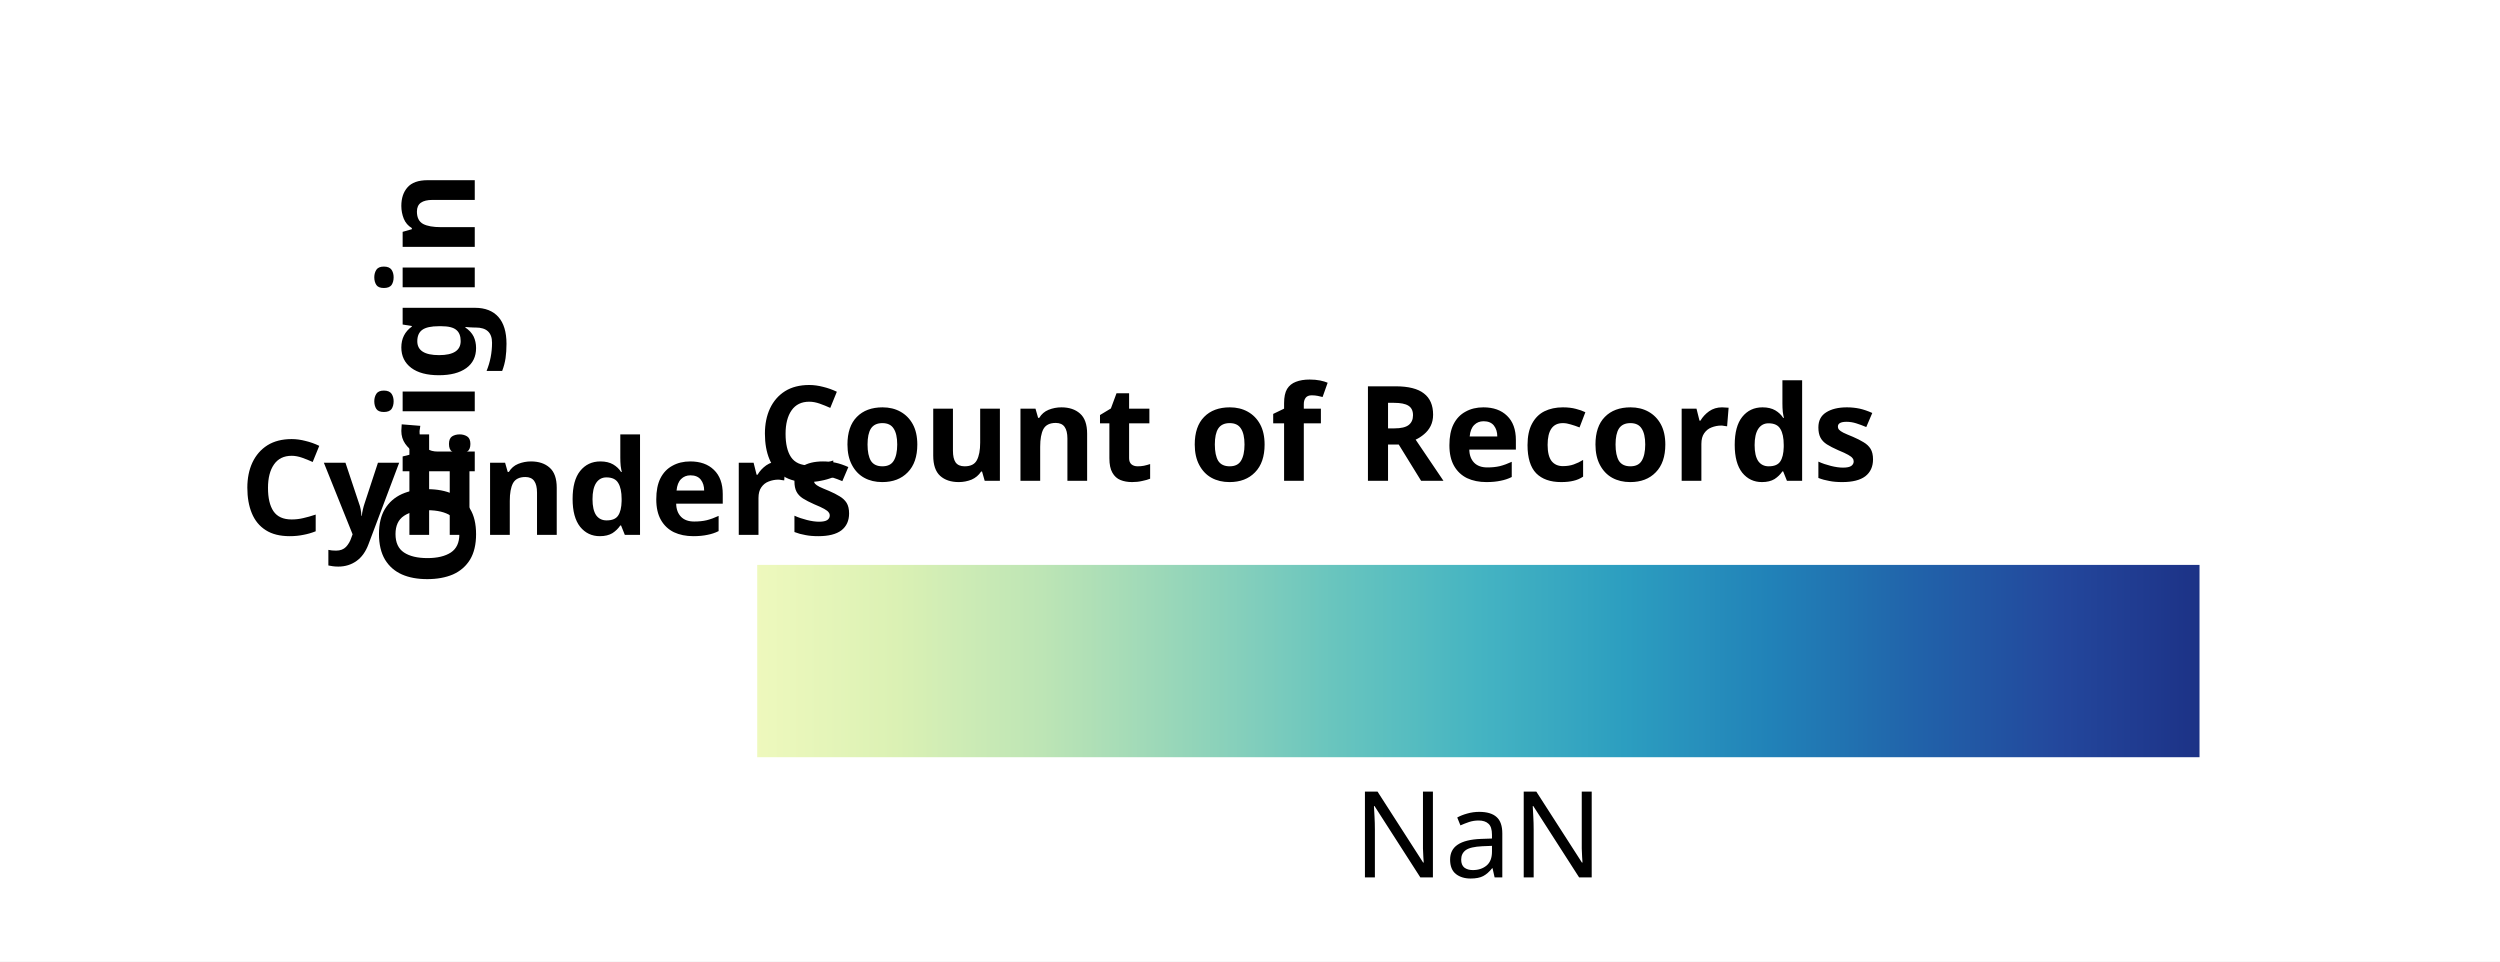
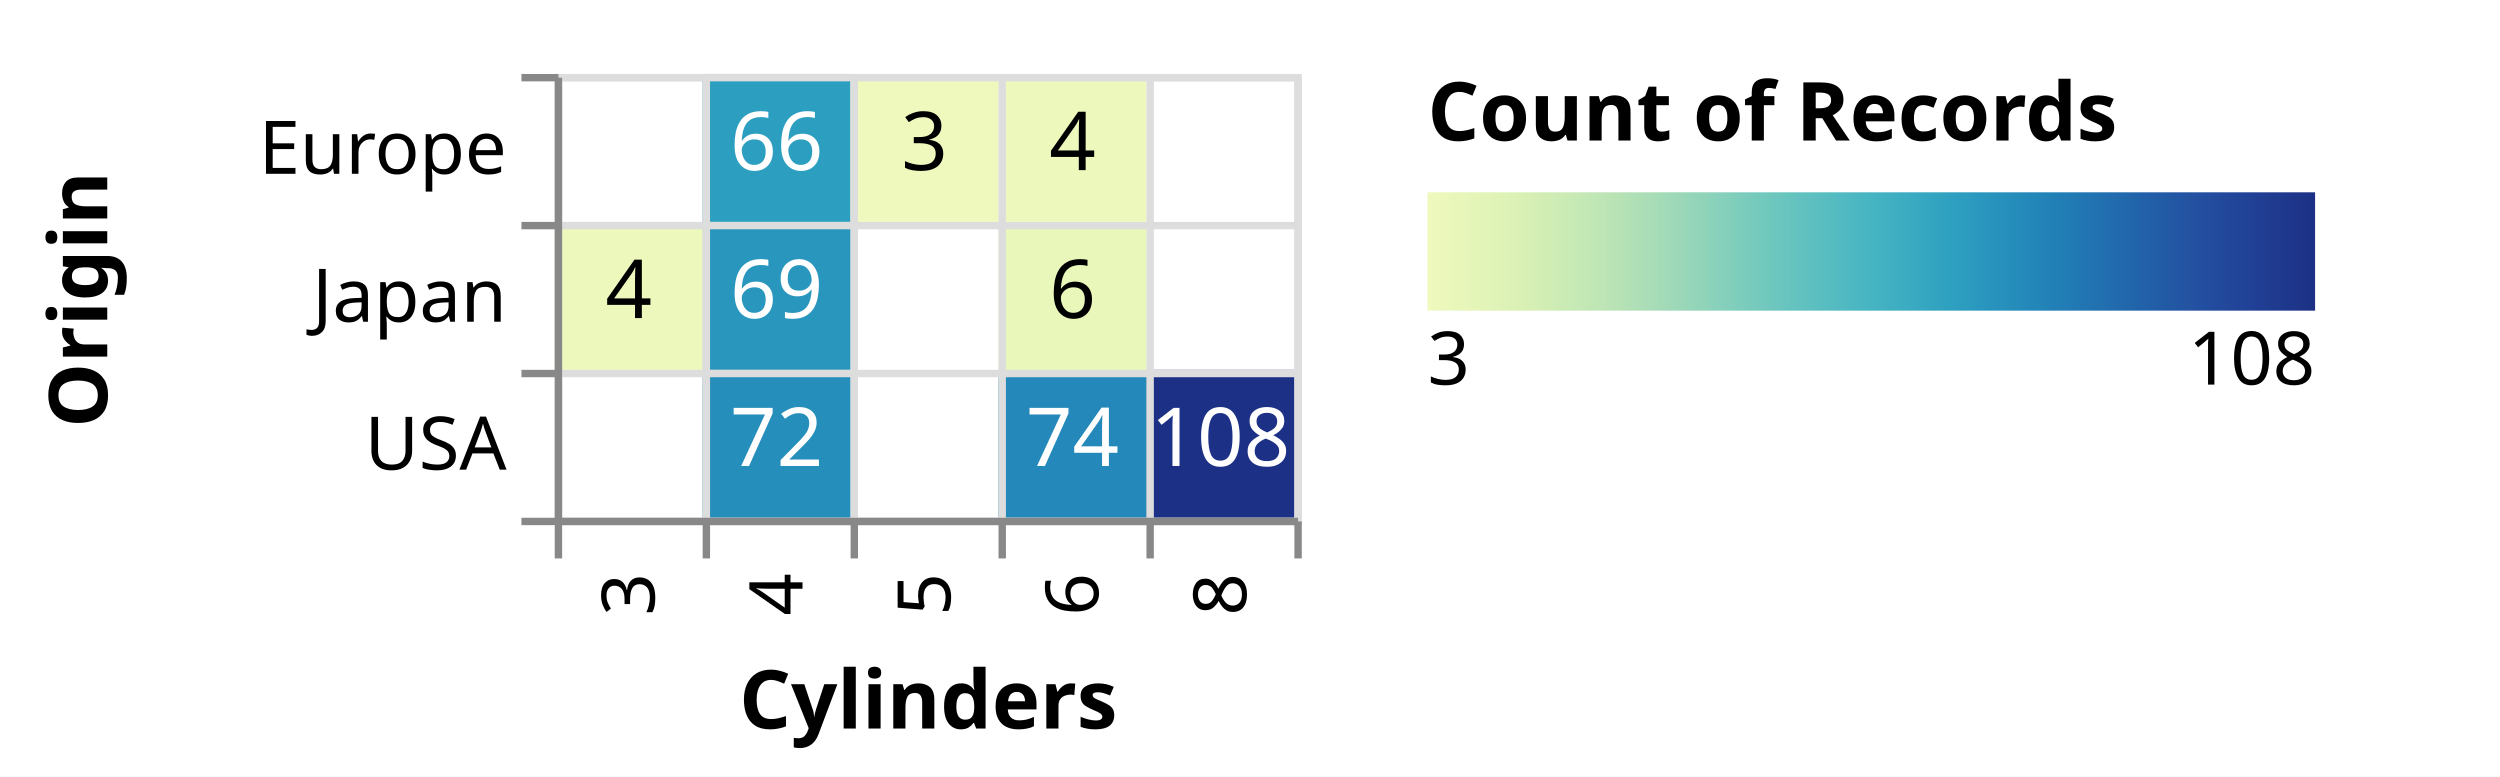
- <svg xmlns="http://www.w3.org/2000/svg" version="1.1" class="marks" width="208" height="80" viewBox="0 0 208 80">
-   <rect width="208" height="80" fill="white" />
-   <g fill="none" stroke-miterlimit="10" transform="translate(45,31)">
+ <svg xmlns="http://www.w3.org/2000/svg" version="1.1" class="marks" width="338" height="105" viewBox="0 0 338 105">
+   <rect width="338" height="105" fill="white" />
+   <g fill="none" stroke-miterlimit="10" transform="translate(75,10)">
    <g class="mark-group role-frame root" role="graphics-object" aria-roledescription="group mark container">
      <g transform="translate(0,0)">
-         <path class="background" aria-hidden="true" d="M0.5,0.5h0v0h0Z" stroke="#ddd" />
+         <path class="background" aria-hidden="true" d="M0.5,0.5h100v60h-100Z" stroke="#ddd" />
        <g>
-           <g class="mark-rect role-mark layer_0_marks" role="graphics-symbol" aria-roledescription="rect mark container" />
-           <g class="mark-text role-mark layer_1_marks" role="graphics-object" aria-roledescription="text mark container" />
-           <g class="mark-group role-legend" role="graphics-symbol" aria-roledescription="legend" aria-label="Gradient legend titled 'Count of Records' for fill color with values from NaN to NaN">
-             <g transform="translate(18,0)">
+           <g class="mark-rect role-mark layer_0_marks" role="graphics-object" aria-roledescription="rect mark container">
+             <path aria-label="Cylinders: 8; Origin: USA; Count of Records: 108" role="graphics-symbol" aria-roledescription="rect mark" d="M80,40h20v20h-20Z" fill="rgb(28, 49, 133)" />
+             <path aria-label="Cylinders: 4; Origin: Europe; Count of Records: 66" role="graphics-symbol" aria-roledescription="rect mark" d="M20,0h20v20h-20Z" fill="rgb(44, 158, 192)" />
+             <path aria-label="Cylinders: 4; Origin: Japan; Count of Records: 69" role="graphics-symbol" aria-roledescription="rect mark" d="M20,20h20v20h-20Z" fill="rgb(41, 150, 190)" />
+             <path aria-label="Cylinders: 6; Origin: USA; Count of Records: 74" role="graphics-symbol" aria-roledescription="rect mark" d="M60,40h20v20h-20Z" fill="rgb(36, 137, 186)" />
+             <path aria-label="Cylinders: 4; Origin: USA; Count of Records: 72" role="graphics-symbol" aria-roledescription="rect mark" d="M20,40h20v20h-20Z" fill="rgb(38, 142, 187)" />
+             <path aria-label="Cylinders: 3; Origin: Japan; Count of Records: 4" role="graphics-symbol" aria-roledescription="rect mark" d="M0,20h20v20h-20Z" fill="rgb(237, 248, 188)" />
+             <path aria-label="Cylinders: 6; Origin: Japan; Count of Records: 6" role="graphics-symbol" aria-roledescription="rect mark" d="M60,20h20v20h-20Z" fill="rgb(233, 247, 186)" />
+             <path aria-label="Cylinders: 6; Origin: Europe; Count of Records: 4" role="graphics-symbol" aria-roledescription="rect mark" d="M60,0h20v20h-20Z" fill="rgb(237, 248, 188)" />
+             <path aria-label="Cylinders: 5; Origin: Europe; Count of Records: 3" role="graphics-symbol" aria-roledescription="rect mark" d="M40,0h20v20h-20Z" fill="rgb(239, 249, 189)" />
+           </g>
+           <g class="mark-text role-mark layer_1_marks" role="graphics-object" aria-roledescription="text mark container">
+             <text aria-label="Cylinders: 8; Origin: USA; num_cars: 108" role="graphics-symbol" aria-roledescription="text mark" text-anchor="middle" transform="translate(90,53)" font-family="sans-serif" font-size="11px" fill="white">108</text>
+             <text aria-label="Cylinders: 4; Origin: Europe; num_cars: 66" role="graphics-symbol" aria-roledescription="text mark" text-anchor="middle" transform="translate(30,13)" font-family="sans-serif" font-size="11px" fill="white">66</text>
+             <text aria-label="Cylinders: 4; Origin: Japan; num_cars: 69" role="graphics-symbol" aria-roledescription="text mark" text-anchor="middle" transform="translate(30,33)" font-family="sans-serif" font-size="11px" fill="white">69</text>
+             <text aria-label="Cylinders: 6; Origin: USA; num_cars: 74" role="graphics-symbol" aria-roledescription="text mark" text-anchor="middle" transform="translate(70,53)" font-family="sans-serif" font-size="11px" fill="white">74</text>
+             <text aria-label="Cylinders: 4; Origin: USA; num_cars: 72" role="graphics-symbol" aria-roledescription="text mark" text-anchor="middle" transform="translate(30,53)" font-family="sans-serif" font-size="11px" fill="white">72</text>
+             <text aria-label="Cylinders: 3; Origin: Japan; num_cars: 4" role="graphics-symbol" aria-roledescription="text mark" text-anchor="middle" transform="translate(10,33)" font-family="sans-serif" font-size="11px" fill="black">4</text>
+             <text aria-label="Cylinders: 6; Origin: Japan; num_cars: 6" role="graphics-symbol" aria-roledescription="text mark" text-anchor="middle" transform="translate(70,33)" font-family="sans-serif" font-size="11px" fill="black">6</text>
+             <text aria-label="Cylinders: 6; Origin: Europe; num_cars: 4" role="graphics-symbol" aria-roledescription="text mark" text-anchor="middle" transform="translate(70,13)" font-family="sans-serif" font-size="11px" fill="black">4</text>
+             <text aria-label="Cylinders: 5; Origin: Europe; num_cars: 3" role="graphics-symbol" aria-roledescription="text mark" text-anchor="middle" transform="translate(50,13)" font-family="sans-serif" font-size="11px" fill="black">3</text>
+           </g>
+           <g class="mark-group role-legend" role="graphics-symbol" aria-roledescription="legend" aria-label="Gradient legend titled 'Count of Records' for fill color with values from 3 to 108">
+             <g transform="translate(118,0)">
              <path class="background" aria-hidden="true" d="M0,0h140v44h-140Z" pointer-events="none" />
              <g>
                <g class="mark-group role-legend-entry">
                  <g transform="translate(0,16)">
                    <path class="background" aria-hidden="true" d="M0,0h0v0h0Z" pointer-events="none" />
                    <g>
                      <g class="mark-rect role-legend-gradient" pointer-events="none">
-                         <path d="M0,0h120v16h-120Z" fill="url(#gradient_6)" stroke="#ddd" stroke-width="0" opacity="1" />
+                         <path d="M0,0h120v16h-120Z" fill="url(#gradient_10)" stroke="#ddd" stroke-width="0" opacity="1" />
                      </g>
                      <g class="mark-text role-legend-label" pointer-events="none">
-                         <text text-anchor="middle" transform="translate(60,26)" font-family="sans-serif" font-size="10px" fill="#000" opacity="1">NaN</text>
+                         <text text-anchor="start" transform="translate(0,26)" font-family="sans-serif" font-size="10px" fill="#000" opacity="1">3</text>
+                         <text text-anchor="end" transform="translate(120,26)" font-family="sans-serif" font-size="10px" fill="#000" opacity="1">108</text>
                      </g>
                    </g>
                    <path class="foreground" aria-hidden="true" d="" pointer-events="none" display="none" />
                  </g>
                </g>
                <g class="mark-text role-legend-title" pointer-events="none">
                  <text text-anchor="start" transform="translate(0,9)" font-family="sans-serif" font-size="11px" font-weight="bold" fill="#000" opacity="1">Count of Records</text>
                </g>
              </g>
              <path class="foreground" aria-hidden="true" d="" pointer-events="none" display="none" />
            </g>
          </g>
          <g class="mark-group role-axis" aria-hidden="true">
-             <g transform="translate(0.5,0.5)">
+             <g transform="translate(0.5,60.5)">
              <path class="background" aria-hidden="true" d="M0,0h0v0h0Z" pointer-events="none" />
              <g>
-                 <g class="mark-rule role-axis-grid" pointer-events="none" />
+                 <g class="mark-rule role-axis-grid" pointer-events="none">
+                   <line transform="translate(20,0)" x2="0" y2="-60" stroke="#ddd" stroke-width="1" opacity="1" />
+                   <line transform="translate(40,0)" x2="0" y2="-60" stroke="#ddd" stroke-width="1" opacity="1" />
+                   <line transform="translate(60,0)" x2="0" y2="-60" stroke="#ddd" stroke-width="1" opacity="1" />
+                   <line transform="translate(80,0)" x2="0" y2="-60" stroke="#ddd" stroke-width="1" opacity="1" />
+                   <line transform="translate(100,0)" x2="0" y2="-60" stroke="#ddd" stroke-width="1" opacity="1" />
+                   <line transform="translate(0,0)" x2="0" y2="-60" stroke="#ddd" stroke-width="1" opacity="1" />
+                 </g>
              </g>
              <path class="foreground" aria-hidden="true" d="" pointer-events="none" display="none" />
            </g>
          </g>
          <g class="mark-group role-axis" aria-hidden="true">
            <g transform="translate(0.5,0.5)">
              <path class="background" aria-hidden="true" d="M0,0h0v0h0Z" pointer-events="none" />
              <g>
-                 <g class="mark-rule role-axis-grid" pointer-events="none" />
-               </g>
-               <path class="foreground" aria-hidden="true" d="" pointer-events="none" display="none" />
-             </g>
-           </g>
-           <g class="mark-group role-axis" role="graphics-symbol" aria-roledescription="axis" aria-label="X-axis titled 'Cylinders' for a discrete scale with 0 values: ">
-             <g transform="translate(0.5,0.5)">
-               <path class="background" aria-hidden="true" d="M0,0h0v0h0Z" pointer-events="none" />
-               <g>
-                 <g class="mark-rule role-axis-tick" pointer-events="none" />
-                 <g class="mark-text role-axis-label" pointer-events="none" />
-                 <g class="mark-rule role-axis-domain" pointer-events="none">
-                   <line transform="translate(0,0)" x2="0" y2="0" stroke="#888" stroke-width="1" opacity="1" />
-                 </g>
-                 <g class="mark-text role-axis-title" pointer-events="none">
-                   <text text-anchor="middle" transform="translate(0,13)" font-family="sans-serif" font-size="11px" font-weight="bold" fill="#000" opacity="1">Cylinders</text>
+                 <g class="mark-rule role-axis-grid" pointer-events="none">
+                   <line transform="translate(0,20)" x2="100" y2="0" stroke="#ddd" stroke-width="1" opacity="1" />
+                   <line transform="translate(0,40)" x2="100" y2="0" stroke="#ddd" stroke-width="1" opacity="1" />
+                   <line transform="translate(0,60)" x2="100" y2="0" stroke="#ddd" stroke-width="1" opacity="1" />
+                   <line transform="translate(0,0)" x2="100" y2="0" stroke="#ddd" stroke-width="1" opacity="1" />
                </g>
              </g>
              <path class="foreground" aria-hidden="true" d="" pointer-events="none" display="none" />
            </g>
          </g>
-           <g class="mark-group role-axis" role="graphics-symbol" aria-roledescription="axis" aria-label="Y-axis titled 'Origin' for a discrete scale with 0 values: ">
+           <g class="mark-group role-axis" role="graphics-symbol" aria-roledescription="axis" aria-label="X-axis titled 'Cylinders' for a discrete scale with 5 values: 3, 4, 5, 6, 8">
+             <g transform="translate(0.5,60.5)">
+               <path class="background" aria-hidden="true" d="M0,0h0v0h0Z" pointer-events="none" />
+               <g>
+                 <g class="mark-rule role-axis-tick" pointer-events="none">
+                   <line transform="translate(20,0)" x2="0" y2="5" stroke="#888" stroke-width="1" opacity="1" />
+                   <line transform="translate(40,0)" x2="0" y2="5" stroke="#888" stroke-width="1" opacity="1" />
+                   <line transform="translate(60,0)" x2="0" y2="5" stroke="#888" stroke-width="1" opacity="1" />
+                   <line transform="translate(80,0)" x2="0" y2="5" stroke="#888" stroke-width="1" opacity="1" />
+                   <line transform="translate(100,0)" x2="0" y2="5" stroke="#888" stroke-width="1" opacity="1" />
+                   <line transform="translate(0,0)" x2="0" y2="5" stroke="#888" stroke-width="1" opacity="1" />
+                 </g>
+                 <g class="mark-text role-axis-label" pointer-events="none">
+                   <text text-anchor="end" transform="translate(10,7) rotate(270) translate(0,3)" font-family="sans-serif" font-size="10px" fill="#000" opacity="1">3</text>
+                   <text text-anchor="end" transform="translate(30,7) rotate(270) translate(0,3)" font-family="sans-serif" font-size="10px" fill="#000" opacity="1">4</text>
+                   <text text-anchor="end" transform="translate(50,7) rotate(270) translate(0,3)" font-family="sans-serif" font-size="10px" fill="#000" opacity="1">5</text>
+                   <text text-anchor="end" transform="translate(70,7) rotate(270) translate(0,3)" font-family="sans-serif" font-size="10px" fill="#000" opacity="1">6</text>
+                   <text text-anchor="end" transform="translate(90,7) rotate(270) translate(0,3)" font-family="sans-serif" font-size="10px" fill="#000" opacity="1">8</text>
+                   <text text-anchor="end" transform="translate(0,7) rotate(270) translate(0,3)" font-family="sans-serif" font-size="10px" fill="#000" opacity="1" />
+                 </g>
+                 <g class="mark-rule role-axis-domain" pointer-events="none">
+                   <line transform="translate(0,0)" x2="100" y2="0" stroke="#888" stroke-width="1" opacity="1" />
+                 </g>
+                 <g class="mark-text role-axis-title" pointer-events="none">
+                   <text text-anchor="middle" transform="translate(50,28)" font-family="sans-serif" font-size="11px" font-weight="bold" fill="#000" opacity="1">Cylinders</text>
+                 </g>
+               </g>
+               <path class="foreground" aria-hidden="true" d="" pointer-events="none" display="none" />
+             </g>
+           </g>
+           <g class="mark-group role-axis" role="graphics-symbol" aria-roledescription="axis" aria-label="Y-axis titled 'Origin' for a discrete scale with 3 values: Europe, Japan, USA">
            <g transform="translate(0.5,0.5)">
              <path class="background" aria-hidden="true" d="M0,0h0v0h0Z" pointer-events="none" />
              <g>
-                 <g class="mark-rule role-axis-tick" pointer-events="none" />
-                 <g class="mark-text role-axis-label" pointer-events="none" />
+                 <g class="mark-rule role-axis-tick" pointer-events="none">
+                   <line transform="translate(0,20)" x2="-5" y2="0" stroke="#888" stroke-width="1" opacity="1" />
+                   <line transform="translate(0,40)" x2="-5" y2="0" stroke="#888" stroke-width="1" opacity="1" />
+                   <line transform="translate(0,60)" x2="-5" y2="0" stroke="#888" stroke-width="1" opacity="1" />
+                   <line transform="translate(0,0)" x2="-5" y2="0" stroke="#888" stroke-width="1" opacity="1" />
+                 </g>
+                 <g class="mark-text role-axis-label" pointer-events="none">
+                   <text text-anchor="end" transform="translate(-7,13)" font-family="sans-serif" font-size="10px" fill="#000" opacity="1">Europe</text>
+                   <text text-anchor="end" transform="translate(-7,33)" font-family="sans-serif" font-size="10px" fill="#000" opacity="1">Japan</text>
+                   <text text-anchor="end" transform="translate(-7,53)" font-family="sans-serif" font-size="10px" fill="#000" opacity="1">USA</text>
+                   <text text-anchor="end" transform="translate(-7,3)" font-family="sans-serif" font-size="10px" fill="#000" opacity="1" />
+                 </g>
                <g class="mark-rule role-axis-domain" pointer-events="none">
-                   <line transform="translate(0,0)" x2="0" y2="0" stroke="#888" stroke-width="1" opacity="1" />
+                   <line transform="translate(0,0)" x2="0" y2="60" stroke="#888" stroke-width="1" opacity="1" />
                </g>
                <g class="mark-text role-axis-title" pointer-events="none">
-                   <text text-anchor="middle" transform="translate(-4,0) rotate(-90) translate(0,-2)" font-family="sans-serif" font-size="11px" font-weight="bold" fill="#000" opacity="1">Origin</text>
+                   <text text-anchor="middle" transform="translate(-59,30) rotate(-90) translate(0,-2)" font-family="sans-serif" font-size="11px" font-weight="bold" fill="#000" opacity="1">Origin</text>
                </g>
              </g>
              <path class="foreground" aria-hidden="true" d="" pointer-events="none" display="none" />
            </g>
          </g>
        </g>
        <path class="foreground" aria-hidden="true" d="" display="none" />
      </g>
    </g>
  </g>
  <defs>
-     <linearGradient id="gradient_6" x1="0" x2="1" y1="0" y2="0">
+     <linearGradient id="gradient_10" x1="0" x2="1" y1="0" y2="0">
      <stop offset="0" stop-color="rgb(239, 249, 189)" />
-       <stop offset="0.05" stop-color="rgb(229, 245, 185)" />
-       <stop offset="0.1" stop-color="rgb(219, 241, 180)" />
-       <stop offset="0.15" stop-color="rgb(204, 235, 181)" />
-       <stop offset="0.2" stop-color="rgb(189, 229, 181)" />
-       <stop offset="0.25" stop-color="rgb(169, 221, 183)" />
-       <stop offset="0.3" stop-color="rgb(148, 213, 185)" />
-       <stop offset="0.35" stop-color="rgb(127, 205, 188)" />
+       <stop offset="0.019" stop-color="rgb(235, 247, 187)" />
+       <stop offset="0.067" stop-color="rgb(226, 244, 183)" />
+       <stop offset="0.114" stop-color="rgb(215, 239, 180)" />
+       <stop offset="0.162" stop-color="rgb(200, 234, 181)" />
+       <stop offset="0.21" stop-color="rgb(185, 227, 181)" />
+       <stop offset="0.257" stop-color="rgb(166, 220, 183)" />
+       <stop offset="0.305" stop-color="rgb(146, 212, 185)" />
+       <stop offset="0.352" stop-color="rgb(125, 205, 188)" />
      <stop offset="0.4" stop-color="rgb(105, 197, 190)" />
-       <stop offset="0.45" stop-color="rgb(87, 189, 192)" />
-       <stop offset="0.5" stop-color="rgb(69, 180, 194)" />
-       <stop offset="0.55" stop-color="rgb(57, 169, 193)" />
-       <stop offset="0.6" stop-color="rgb(44, 158, 192)" />
-       <stop offset="0.65" stop-color="rgb(39, 144, 188)" />
-       <stop offset="0.7" stop-color="rgb(33, 130, 184)" />
-       <stop offset="0.75" stop-color="rgb(33, 115, 177)" />
-       <stop offset="0.8" stop-color="rgb(33, 99, 170)" />
-       <stop offset="0.85" stop-color="rgb(34, 85, 163)" />
-       <stop offset="0.9" stop-color="rgb(35, 71, 156)" />
-       <stop offset="0.95" stop-color="rgb(32, 60, 145)" />
+       <stop offset="0.448" stop-color="rgb(88, 189, 192)" />
+       <stop offset="0.495" stop-color="rgb(71, 181, 194)" />
+       <stop offset="0.543" stop-color="rgb(58, 171, 193)" />
+       <stop offset="0.59" stop-color="rgb(46, 160, 192)" />
+       <stop offset="0.638" stop-color="rgb(40, 147, 189)" />
+       <stop offset="0.686" stop-color="rgb(35, 134, 185)" />
+       <stop offset="0.733" stop-color="rgb(33, 120, 179)" />
+       <stop offset="0.781" stop-color="rgb(33, 105, 173)" />
+       <stop offset="0.829" stop-color="rgb(34, 91, 166)" />
+       <stop offset="0.876" stop-color="rgb(35, 78, 159)" />
+       <stop offset="0.924" stop-color="rgb(33, 66, 151)" />
+       <stop offset="0.971" stop-color="rgb(30, 55, 140)" />
      <stop offset="1" stop-color="rgb(28, 49, 133)" />
    </linearGradient>
  </defs>
</svg>
